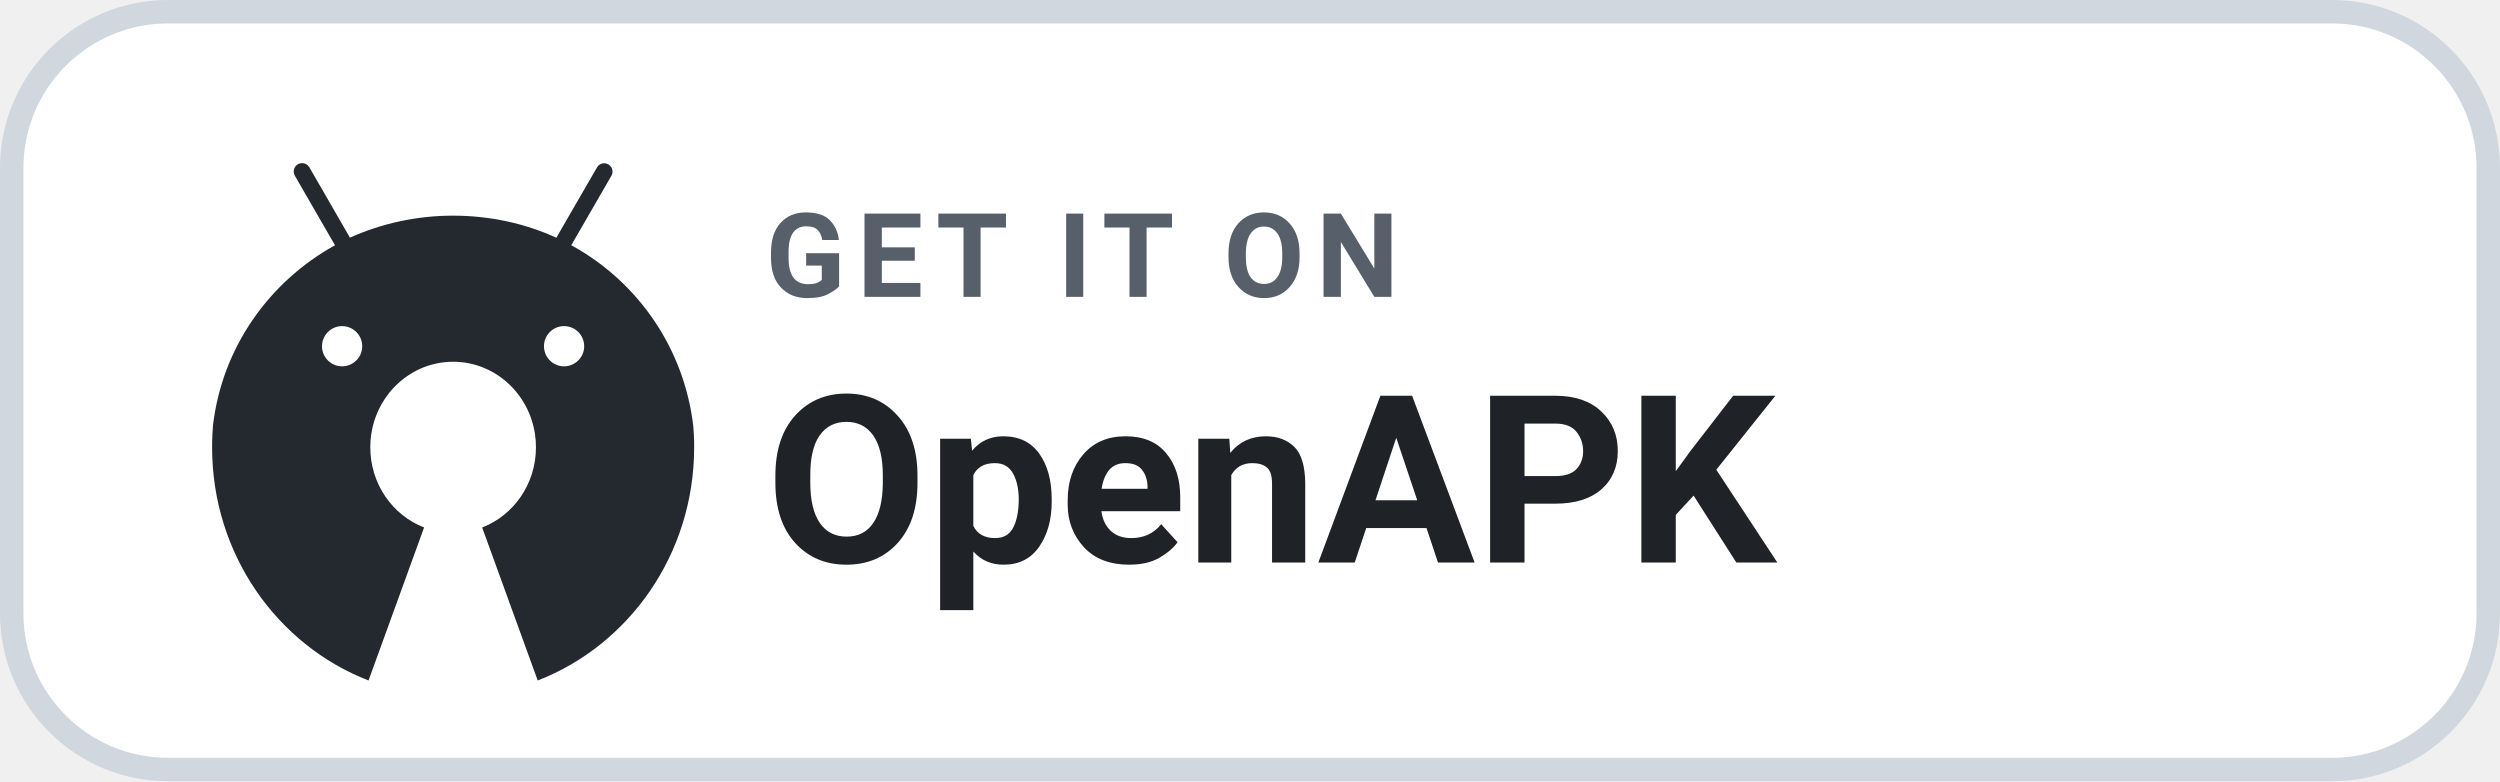
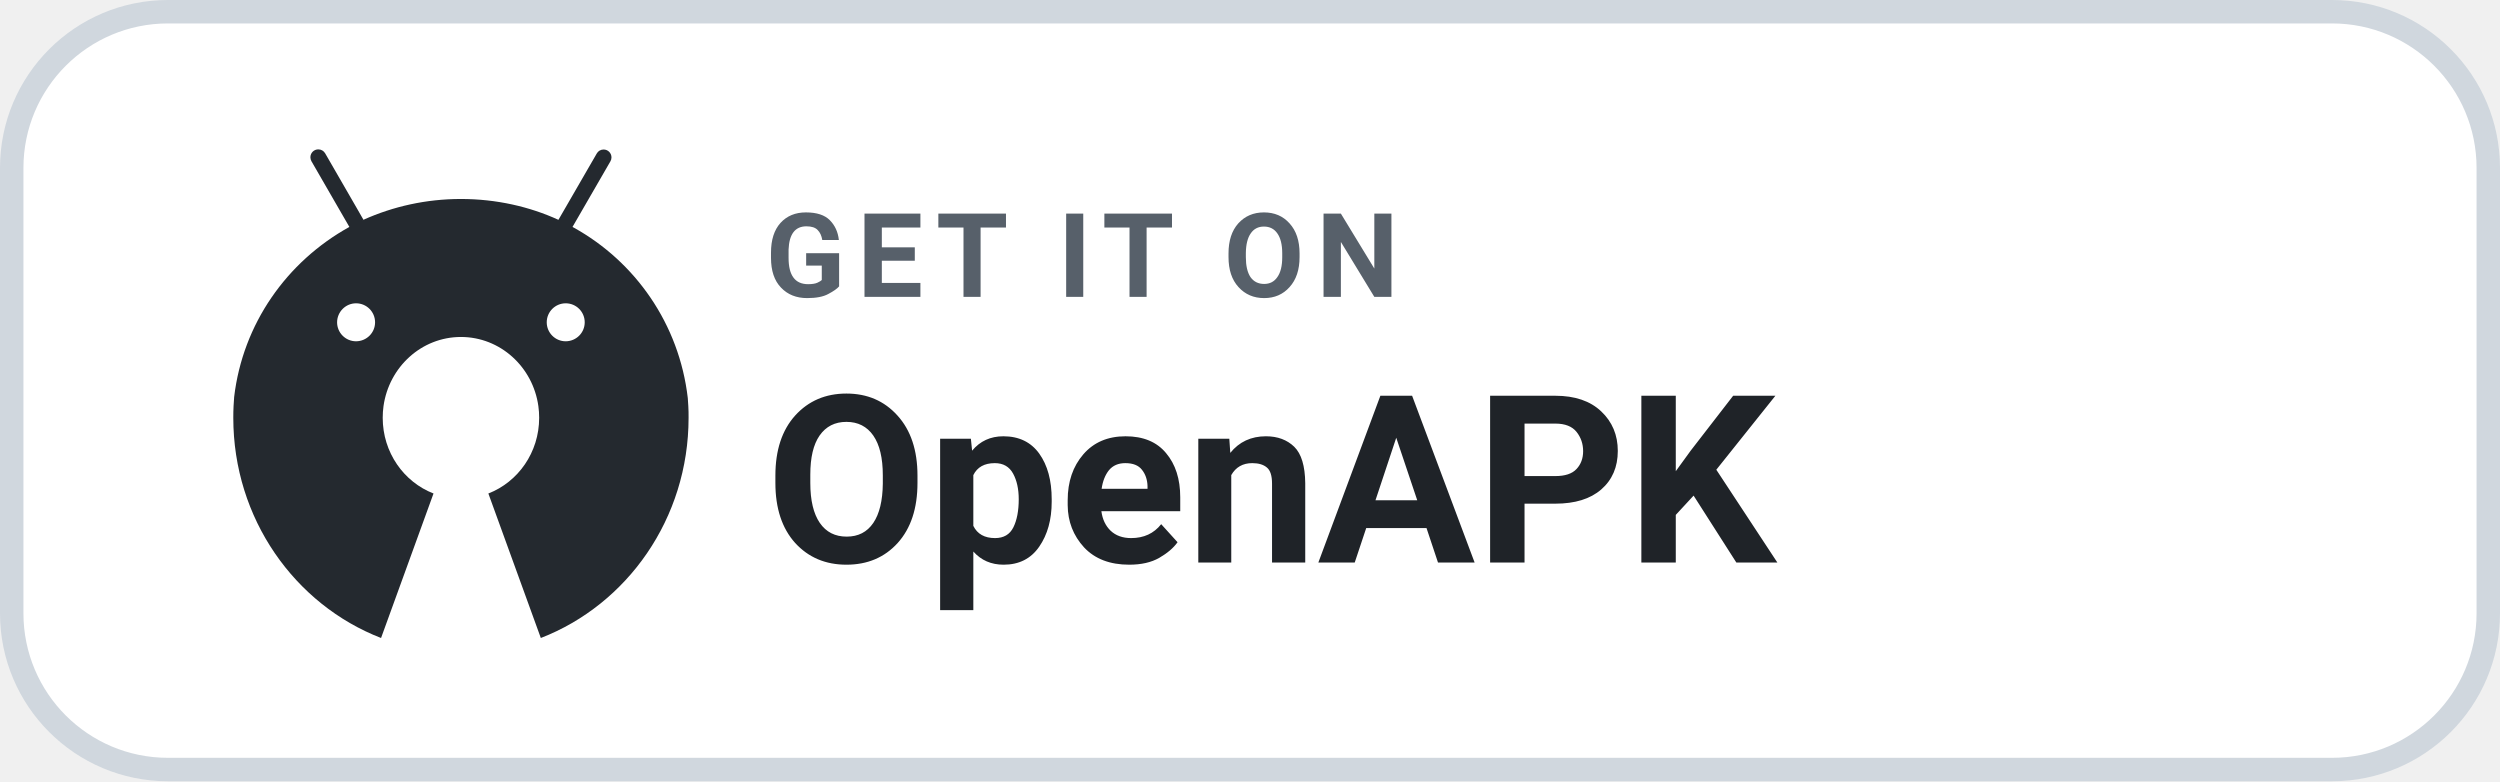
<svg xmlns="http://www.w3.org/2000/svg" width="160" height="50" viewBox="0 0 160 50" role="img" aria-label="GET IT ON OpenAPK">
  <rect x=".75" y=".75" width="158.5" height="48.5" rx="10" fill="#FFFFFF" stroke="#D0D7DE" stroke-width="1.5" />
-   <g transform="translate(11 9) scale(0.045)">
+   <g transform="translate(12.5 8.2) scale(0.0425)">
    <path fill="#24292F" d="M742.4,418.6c-0.2-4.1-0.5-8.1-0.8-12.2c-12.9-111.3-79-205.3-171.9-256.7l-1.7-0.9l0,0l9.2-15.9l47.9-82.9c1-1.7,1.6-3.7,1.6-5.9c0-6.6-5.3-11.9-11.9-11.9c-4.4,0-8.2,2.4-10.2,5.9l0,0l-47.9,82.9l-9.9,17.1c-43.1-19.8-93.6-31.4-146.8-31.4c-52.3,0-102,11.2-146.8,31.3l0,0.1l-2.2,0.9c0.7-0.3,1.5-0.7,2.2-1l-9.8-17.1l-47.9-83c-2.1-3.6-5.9-5.9-10.3-5.9c-6.6,0-11.9,5.3-11.9,11.9c0,2.2,0.6,4.2,1.6,6l0,0l47.9,83l9.2,15.9C137.6,201,71.5,294.8,58.5,404.8c-0.4,4.6-0.7,9.2-0.9,13.8c-0.3,5.8-0.4,11.7-0.4,17.6c0,151.8,92.5,281.2,222.5,331.6l79-217.6c-44.7-17.3-76.5-61.8-76.5-114c0-6,0.4-11.9,1.2-17.6c8.3-58.9,57.3-104.1,116.6-104.1c59.3,0,108.4,45.2,116.6,104.1c0.8,5.8,1.2,11.6,1.2,17.6c0,52.2-31.8,96.7-76.5,114l79,217.6c130-50.4,222.5-179.8,222.5-331.6C742.9,430.3,742.7,424.4,742.4,418.6z M242.1,263.8c15.8,0,28.6,12.8,28.6,28.6c0,15.8-12.8,28.5-28.6,28.6c-15.8,0-28.6-12.8-28.6-28.6C213.6,276.6,226.4,263.8,242.1,263.8z M557.8,263.8c15.8,0,28.6,12.8,28.6,28.6c0,15.8-12.8,28.5-28.6,28.6c-15.8,0-28.6-12.8-28.6-28.6C529.2,276.6,542,263.8,557.8,263.8z" />
  </g>
  <text x="49" y="19" fill="#57606A" font-family="-apple-system,BlinkMacSystemFont,'Segoe UI',Roboto,Helvetica,Arial,sans-serif" font-size="7.5" font-weight="700" letter-spacing=".75">GET IT ON</text>
  <text x="49" y="36" fill="#1F2328" font-family="-apple-system,BlinkMacSystemFont,'Segoe UI',Roboto,Helvetica,Arial,sans-serif" font-size="15" font-weight="700">OpenAPK</text>
</svg>
